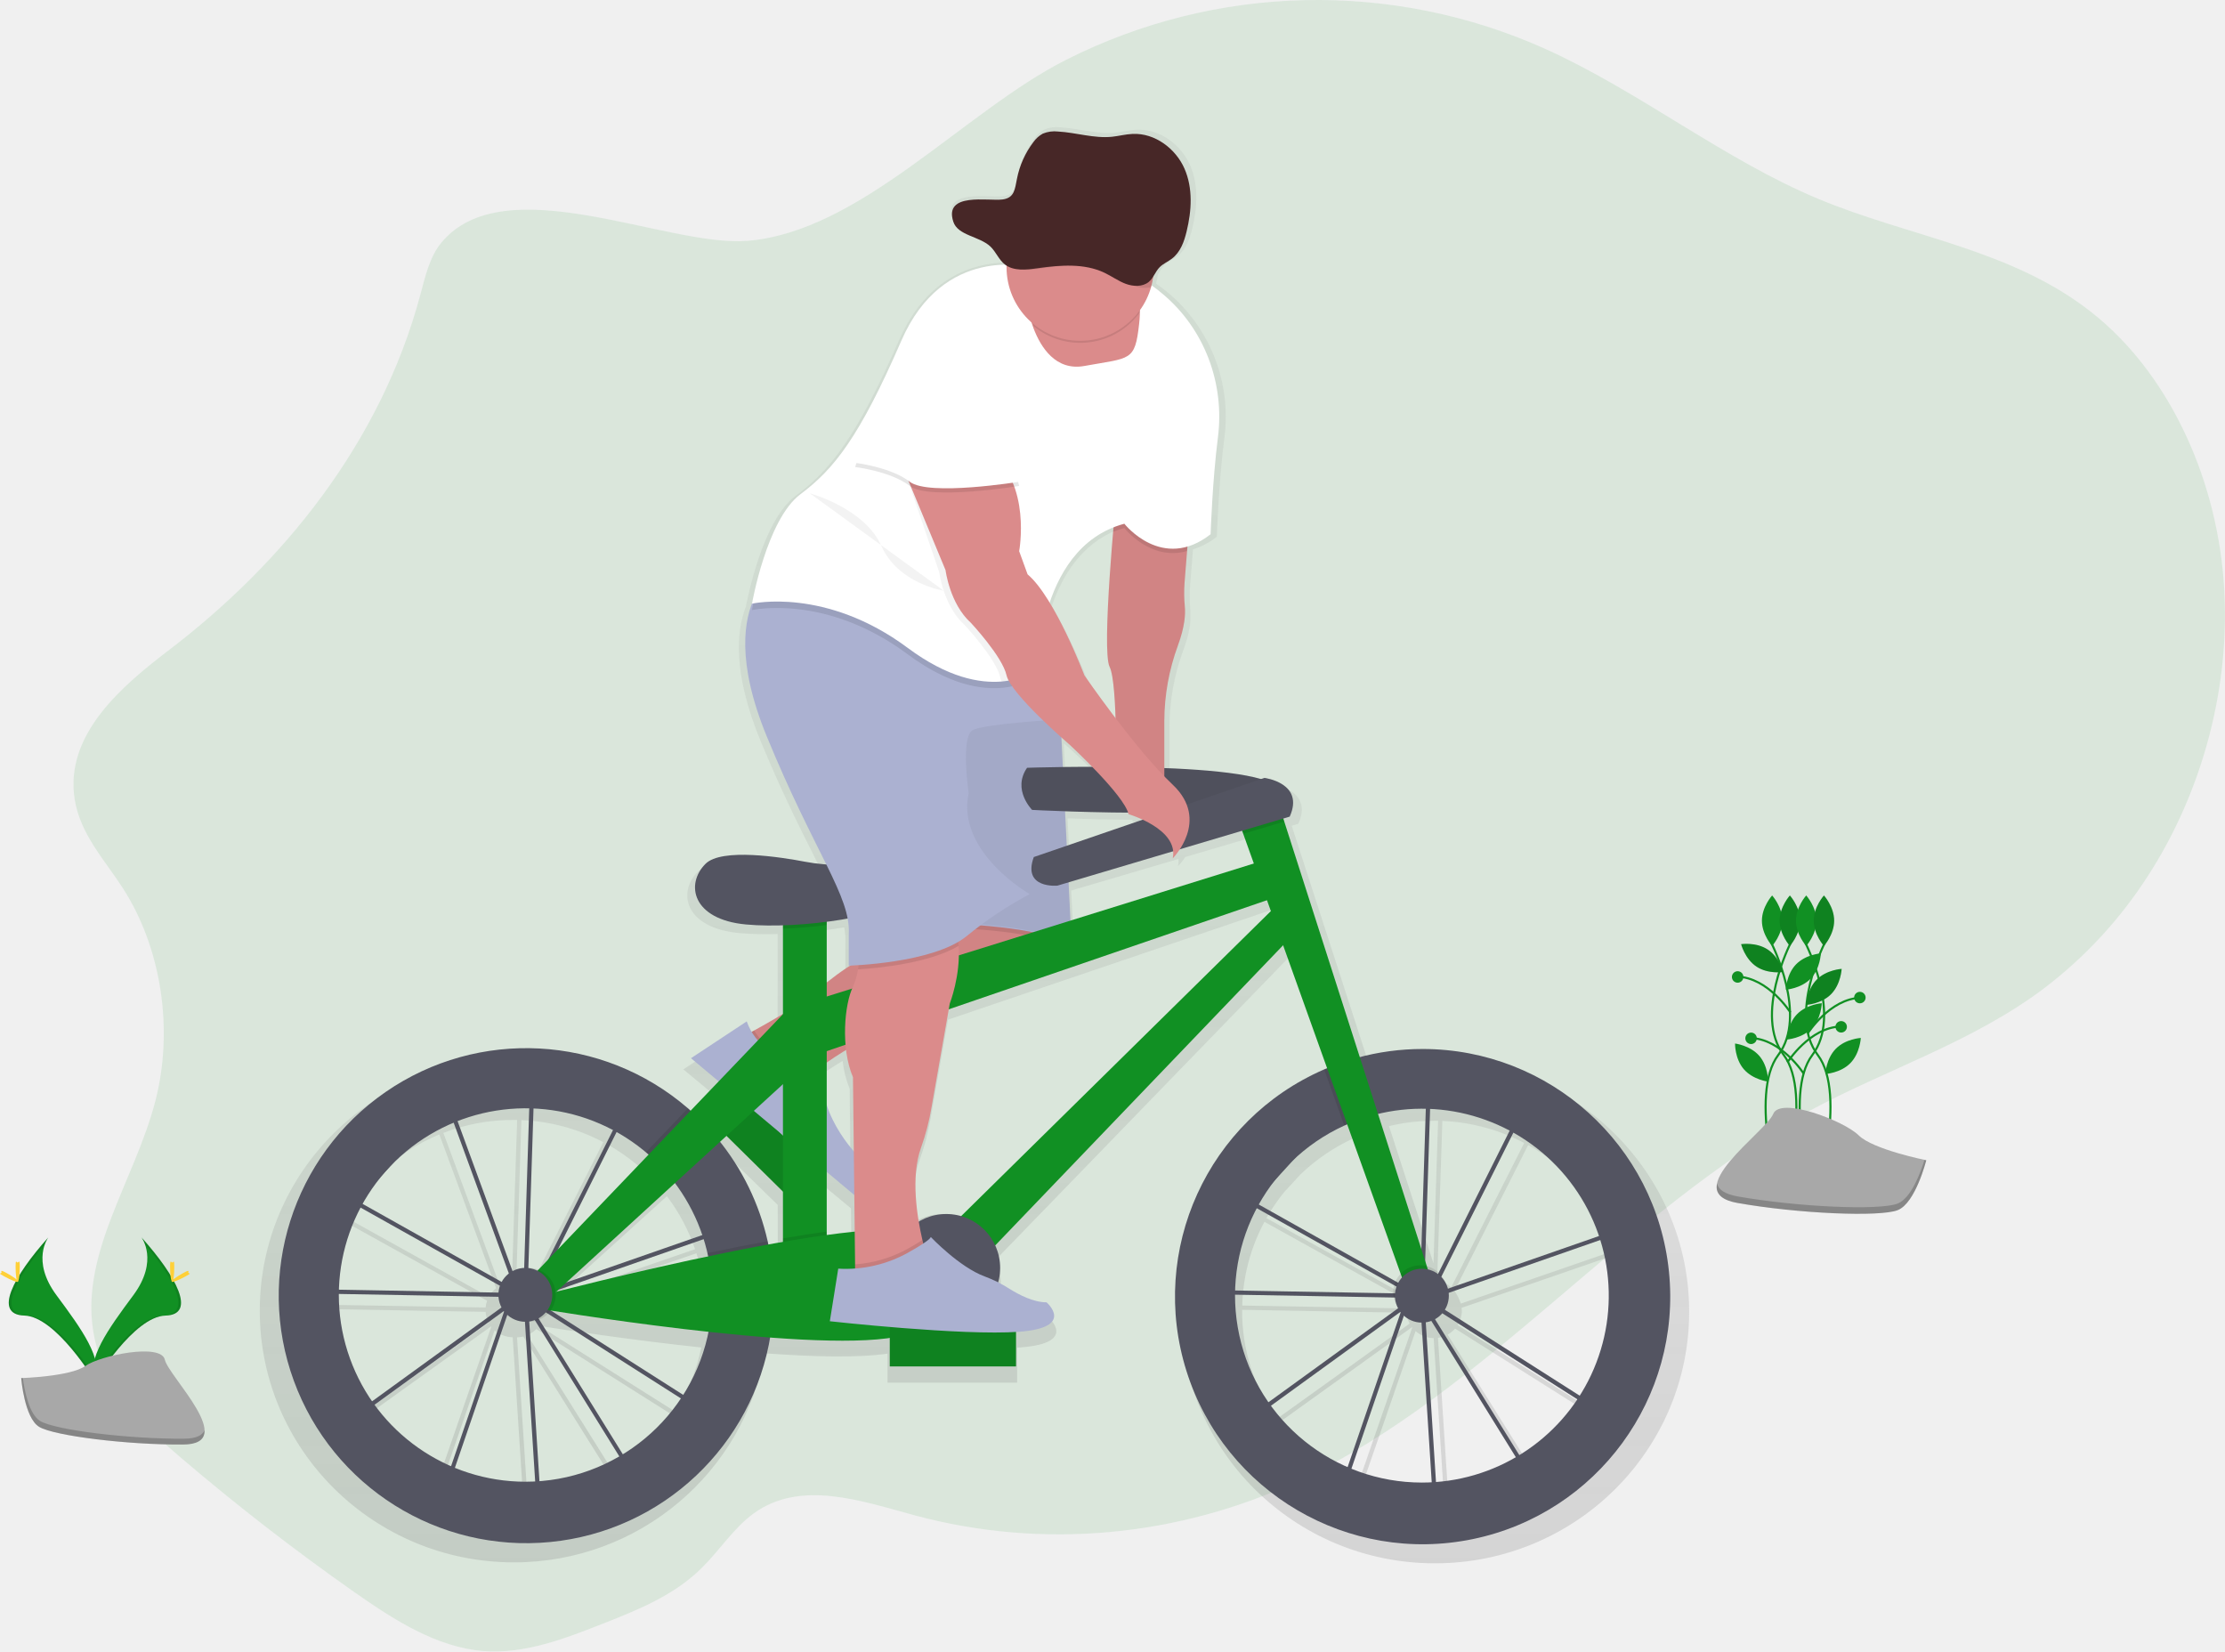
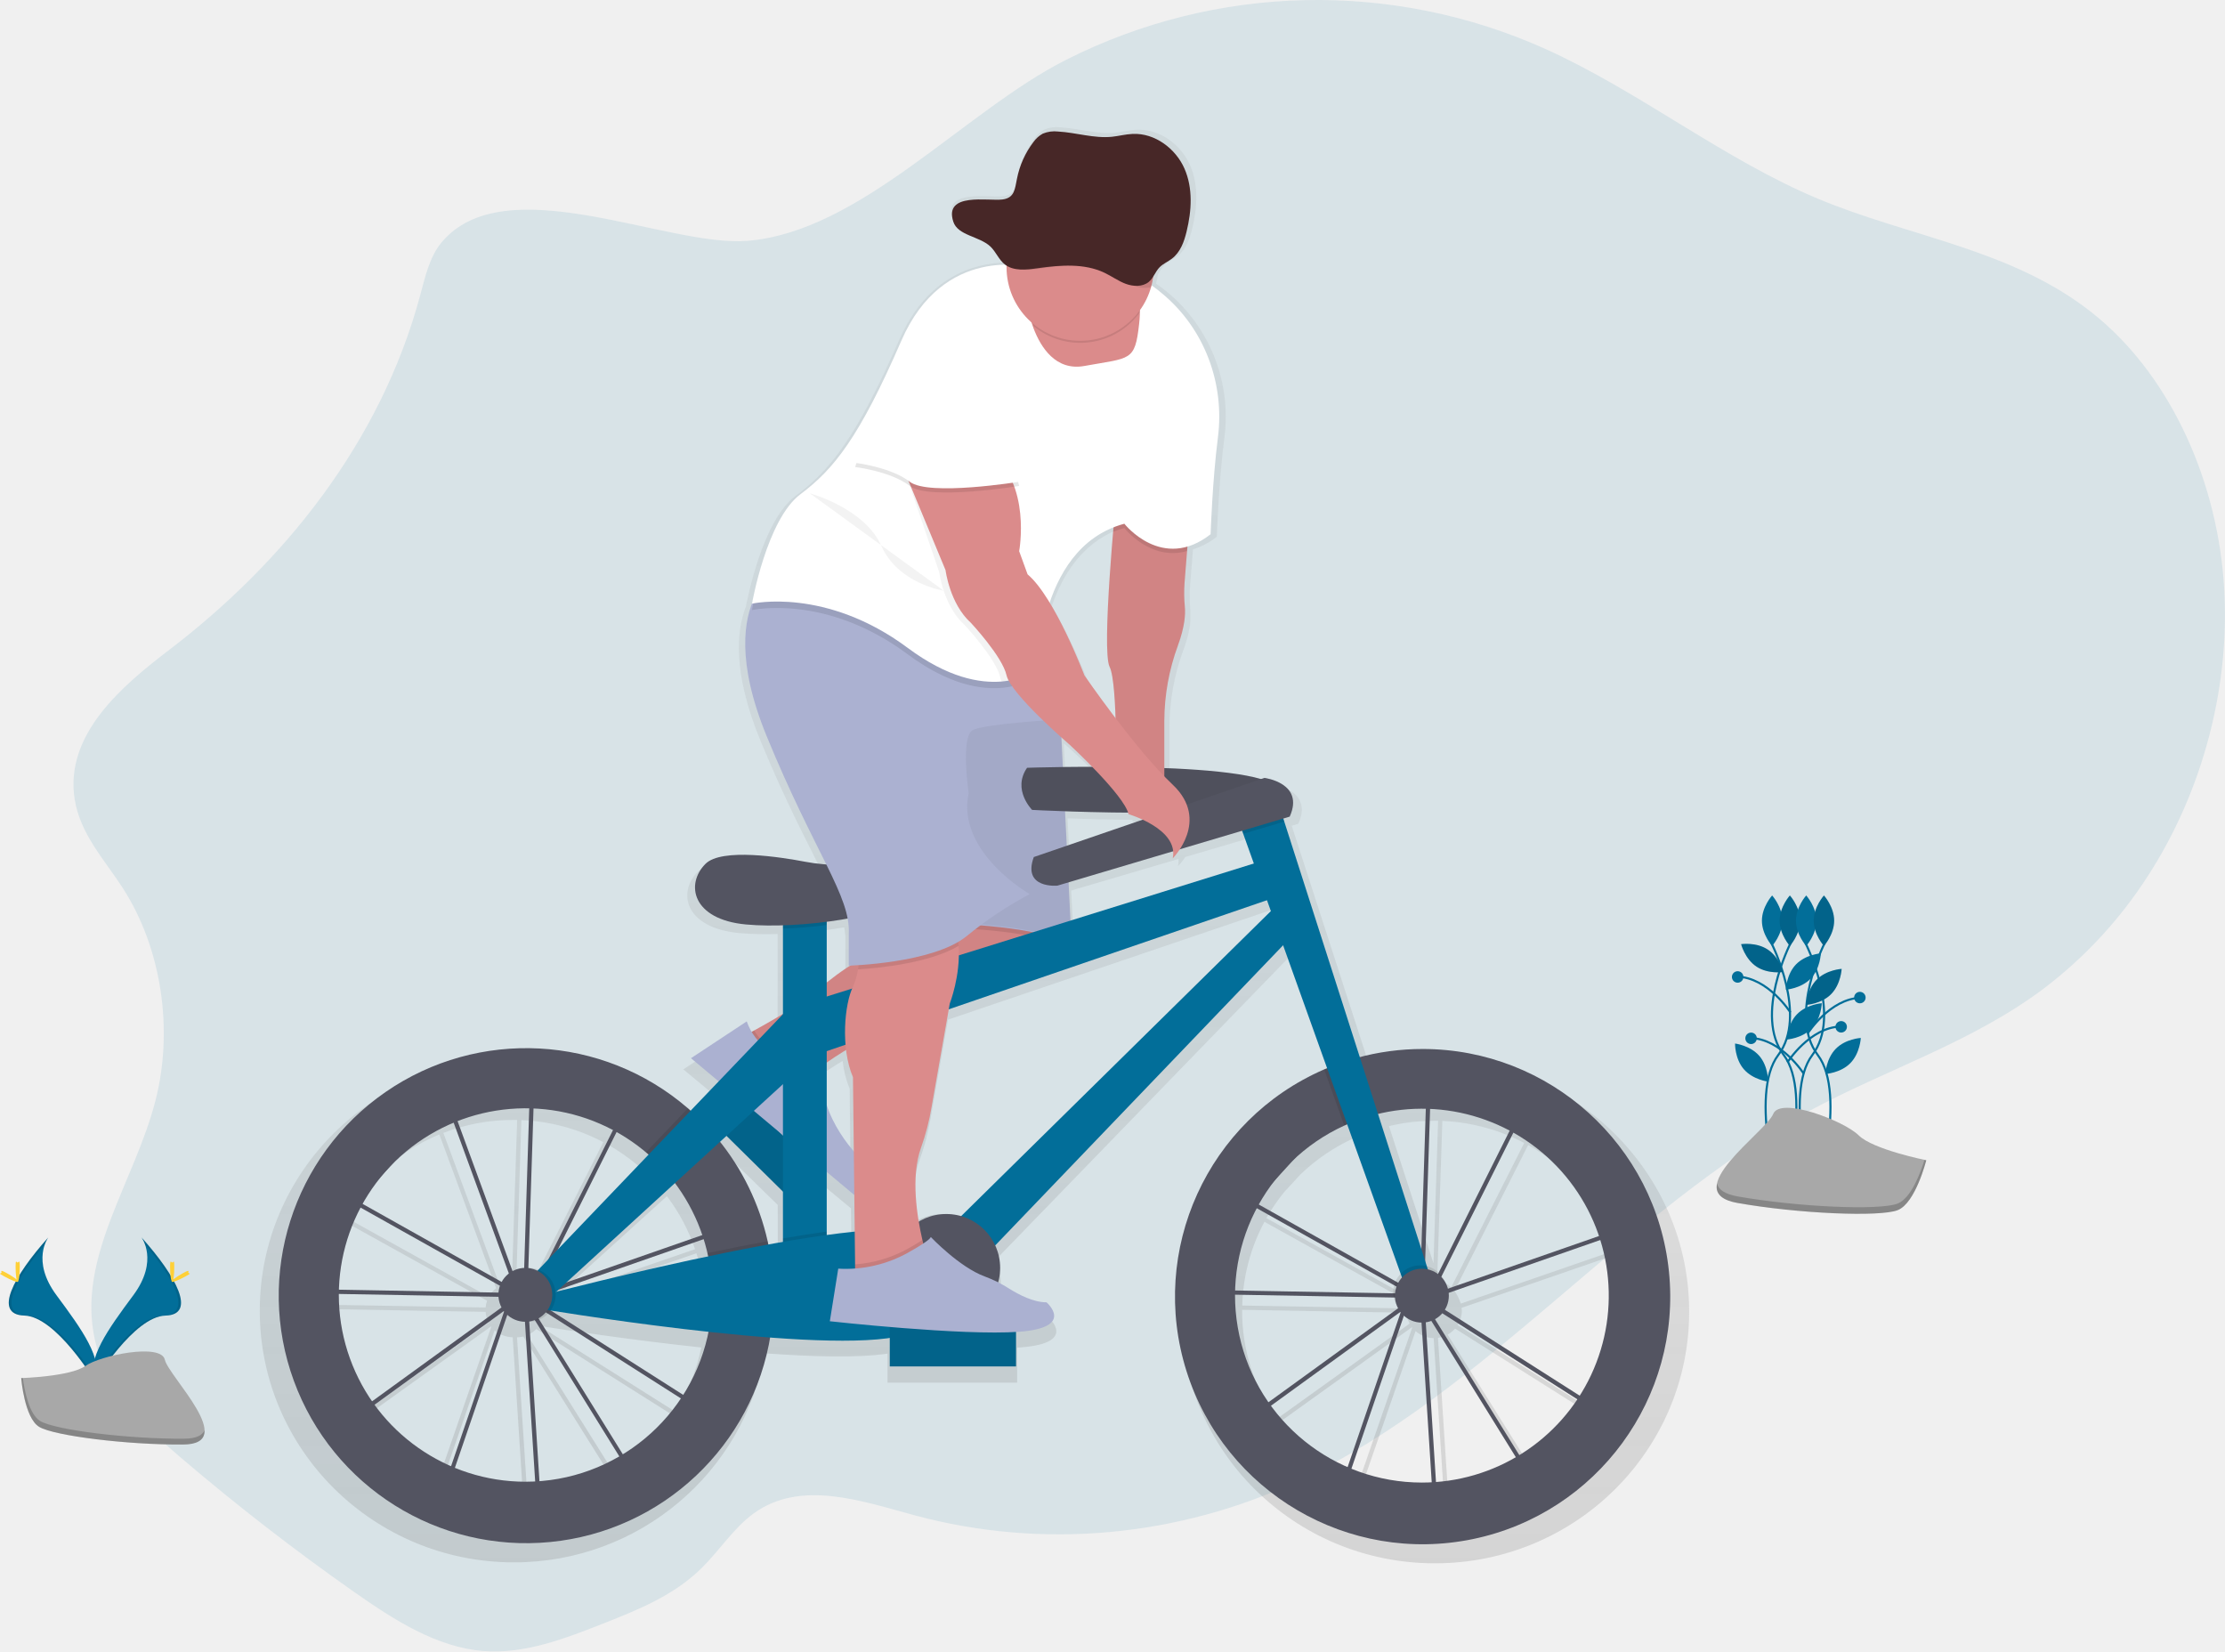
<svg xmlns="http://www.w3.org/2000/svg" id="74ad5bb7-fdcd-4b2d-be88-4cebbebfa027" data-name="Layer 1" width="1057.7" height="784.98" viewBox="0 0 1057.7 784.98">
  <defs>
    <linearGradient id="3bf67c77-6062-4f06-9d7e-238f26074c0d" x1="534.38" y1="800.56" x2="534.38" y2="118" gradientUnits="userSpaceOnUse">
      <stop offset="0" stop-color="gray" stop-opacity="0.25" />
      <stop offset="0.54" stop-color="gray" stop-opacity="0.12" />
      <stop offset="1" stop-color="gray" stop-opacity="0.1" />
    </linearGradient>
  </defs>
-   <path d="M280.88,172.94c-5.48,6.65-7.59,16-9.95,24.79-19,70.84-65.82,127.82-119.14,168.52-22.58,17.24-50.07,40.36-45.13,71.27,2.66,16.6,14.33,28.82,23,42.34,18.19,28.31,24.09,66.79,15.42,100.68-9.86,38.56-37.42,74.54-28.89,113.53,5.26,24,23.12,41.08,40.29,55.76q40.18,34.33,82.92,64.32c19.1,13.4,39.42,26.44,61.68,28.14,19.6,1.5,38.8-5.95,57.41-13.3,16.26-6.43,32.93-13.12,46.06-26,8.57-8.41,15.4-19.26,24.92-26.14,22.36-16.16,51.08-5.92,76.72,1,60.5,16.24,125.25,10.31,182.82-16.74,88.31-41.5,155.62-128.65,242-175.41,37.14-20.11,77.54-32.59,111.93-58.49a209.09,209.09,0,0,0,49.2-53.24c26-40.11,40.06-91.25,36-141.31s-26.81-98.3-62.54-126.56c-38.25-30.25-86.56-35.9-130.08-54.06-44.94-18.76-84.92-51-129.43-71.13A264.67,264.67,0,0,0,577.82,86C529.38,110.5,480.28,167.66,426.33,172,387.89,175,310.9,136.52,280.88,172.94Z" transform="translate(-71.15 -57.51)" fill="#119023" opacity="0.1" />
-   <path d="M913.25,505.83s17.5,34.35,3.24,53.14,1.3,70,1.3,70" transform="translate(-71.15 -57.51)" fill="none" stroke="#119023" stroke-miterlimit="10" />
-   <path d="M918.43,495.14c0,6.62-4.86,12-4.86,12s-4.86-5.37-4.86-12,4.86-12,4.86-12S918.43,488.52,918.43,495.14Z" transform="translate(-71.15 -57.51)" fill="#119023" />
-   <path d="M922.32,505.83s-17.5,34.35-3.24,53.14-1.3,70-1.3,70" transform="translate(-71.15 -57.51)" fill="none" stroke="#119023" stroke-miterlimit="10" />
-   <path d="M917.14,495.14c0,6.62,4.86,12,4.86,12s4.86-5.37,4.86-12-4.86-12-4.86-12S917.14,488.52,917.14,495.14Z" transform="translate(-71.15 -57.51)" fill="#119023" />
+   <path d="M280.88,172.94c-5.48,6.65-7.59,16-9.95,24.79-19,70.84-65.82,127.82-119.14,168.52-22.58,17.24-50.07,40.36-45.13,71.27,2.66,16.6,14.33,28.82,23,42.34,18.19,28.31,24.09,66.79,15.42,100.68-9.86,38.56-37.42,74.54-28.89,113.53,5.26,24,23.12,41.08,40.29,55.76q40.18,34.33,82.92,64.32c19.1,13.4,39.42,26.44,61.68,28.14,19.6,1.5,38.8-5.95,57.41-13.3,16.26-6.43,32.93-13.12,46.06-26,8.57-8.41,15.4-19.26,24.92-26.14,22.36-16.16,51.08-5.92,76.72,1,60.5,16.24,125.25,10.31,182.82-16.74,88.31-41.5,155.62-128.65,242-175.41,37.14-20.11,77.54-32.59,111.93-58.49a209.09,209.09,0,0,0,49.2-53.24c26-40.11,40.06-91.25,36-141.31s-26.81-98.3-62.54-126.56c-38.25-30.25-86.56-35.9-130.08-54.06-44.94-18.76-84.92-51-129.43-71.13A264.67,264.67,0,0,0,577.82,86C529.38,110.5,480.28,167.66,426.33,172,387.89,175,310.9,136.52,280.88,172.94Z" transform="translate(-71.15 -57.51)" fill="#026e99" opacity="0.1" />
+   <path d="M913.25,505.83s17.5,34.35,3.24,53.14,1.3,70,1.3,70" transform="translate(-71.15 -57.51)" fill="none" stroke="#026e99" stroke-miterlimit="10" />
+   <path d="M918.43,495.14c0,6.62-4.86,12-4.86,12s-4.86-5.37-4.86-12,4.86-12,4.86-12S918.43,488.52,918.43,495.14Z" transform="translate(-71.15 -57.51)" fill="#026e99" />
+   <path d="M922.32,505.83s-17.5,34.35-3.24,53.14-1.3,70-1.3,70" transform="translate(-71.15 -57.51)" fill="none" stroke="#026e99" stroke-miterlimit="10" />
+   <path d="M917.14,495.14c0,6.62,4.86,12,4.86,12s4.86-5.37,4.86-12-4.86-12-4.86-12S917.14,488.52,917.14,495.14Z" transform="translate(-71.15 -57.51)" fill="#026e99" />
  <path d="M917.14,495.14c0,6.62,4.86,12,4.86,12s4.86-5.37,4.86-12-4.86-12-4.86-12S917.14,488.52,917.14,495.14Z" transform="translate(-71.15 -57.51)" opacity="0.1" />
-   <path d="M929.45,505.83s17.5,34.35,3.24,53.14,1.3,70,1.3,70" transform="translate(-71.15 -57.51)" fill="none" stroke="#119023" stroke-miterlimit="10" />
-   <path d="M934.63,495.14c0,6.62-4.86,12-4.86,12s-4.86-5.37-4.86-12,4.86-12,4.86-12S934.63,488.52,934.63,495.14Z" transform="translate(-71.15 -57.51)" fill="#119023" />
-   <path d="M931.91,522.66c-4.59,4.77-11.82,5.27-11.82,5.27s.22-7.24,4.81-12,11.82-5.27,11.82-5.27S936.5,517.89,931.91,522.66Z" transform="translate(-71.15 -57.51)" fill="#119023" />
-   <path d="M932.37,546.36c-4.59,4.77-11.82,5.27-11.82,5.27s.22-7.24,4.81-12,11.82-5.27,11.82-5.27S937,541.58,932.37,546.36Z" transform="translate(-71.15 -57.51)" fill="#119023" />
-   <path d="M907.47,559.39c4.34,5,4.19,12.24,4.19,12.24s-7.19-.87-11.53-5.87-4.19-12.24-4.19-12.24S903.13,554.39,907.47,559.39Z" transform="translate(-71.15 -57.51)" fill="#119023" />
-   <path d="M911.5,508.86c5.52,3.66,7.31,10.68,7.31,10.68s-7.16,1.09-12.68-2.57-7.31-10.68-7.31-10.68S906,505.2,911.5,508.86Z" transform="translate(-71.15 -57.51)" fill="#119023" />
+   <path d="M929.45,505.83s17.5,34.35,3.24,53.14,1.3,70,1.3,70" transform="translate(-71.15 -57.51)" fill="none" stroke="#026e99" stroke-miterlimit="10" />
+   <path d="M934.63,495.14c0,6.62-4.86,12-4.86,12s-4.86-5.37-4.86-12,4.86-12,4.86-12S934.63,488.52,934.63,495.14Z" transform="translate(-71.15 -57.51)" fill="#026e99" />
+   <path d="M931.91,522.66c-4.59,4.77-11.82,5.27-11.82,5.27s.22-7.24,4.81-12,11.82-5.27,11.82-5.27S936.5,517.89,931.91,522.66Z" transform="translate(-71.15 -57.51)" fill="#026e99" />
+   <path d="M932.37,546.36c-4.59,4.77-11.82,5.27-11.82,5.27s.22-7.24,4.81-12,11.82-5.27,11.82-5.27S937,541.58,932.37,546.36Z" transform="translate(-71.15 -57.51)" fill="#026e99" />
+   <path d="M907.47,559.39c4.34,5,4.19,12.24,4.19,12.24s-7.19-.87-11.53-5.87-4.19-12.24-4.19-12.24S903.13,554.39,907.47,559.39Z" transform="translate(-71.15 -57.51)" fill="#026e99" />
+   <path d="M911.5,508.86c5.52,3.66,7.31,10.68,7.31,10.68s-7.16,1.09-12.68-2.57-7.31-10.68-7.31-10.68S906,505.2,911.5,508.86Z" transform="translate(-71.15 -57.51)" fill="#026e99" />
  <path d="M911.5,508.86c5.52,3.66,7.31,10.68,7.31,10.68s-7.16,1.09-12.68-2.57-7.31-10.68-7.31-10.68S906,505.2,911.5,508.86Z" transform="translate(-71.15 -57.51)" opacity="0.1" />
-   <path d="M938.52,505.83S921,540.18,935.28,559s-1.3,70-1.3,70" transform="translate(-71.15 -57.51)" fill="none" stroke="#119023" stroke-miterlimit="10" />
-   <path d="M933.34,495.14c0,6.62,4.86,12,4.86,12s4.86-5.37,4.86-12-4.86-12-4.86-12S933.34,488.52,933.34,495.14Z" transform="translate(-71.15 -57.51)" fill="#119023" />
+   <path d="M938.52,505.83S921,540.18,935.28,559s-1.3,70-1.3,70" transform="translate(-71.15 -57.51)" fill="none" stroke="#026e99" stroke-miterlimit="10" />
+   <path d="M933.34,495.14c0,6.62,4.86,12,4.86,12s4.86-5.37,4.86-12-4.86-12-4.86-12S933.34,488.52,933.34,495.14Z" transform="translate(-71.15 -57.51)" fill="#026e99" />
  <path d="M933.34,495.14c0,6.62,4.86,12,4.86,12s4.86-5.37,4.86-12-4.86-12-4.86-12S933.34,488.52,933.34,495.14Z" transform="translate(-71.15 -57.51)" opacity="0.1" />
-   <path d="M934.74,523.17c-4.65,4.72-5,12-5,12s7.23-.41,11.88-5.13,5-12,5-12S939.38,518.45,934.74,523.17Z" transform="translate(-71.15 -57.51)" fill="#119023" />
+   <path d="M934.74,523.17c-4.65,4.72-5,12-5,12s7.23-.41,11.88-5.13,5-12,5-12S939.38,518.45,934.74,523.17Z" transform="translate(-71.15 -57.51)" fill="#026e99" />
  <path d="M934.74,523.17c-4.65,4.72-5,12-5,12s7.23-.41,11.88-5.13,5-12,5-12S939.38,518.45,934.74,523.17Z" transform="translate(-71.15 -57.51)" opacity="0.1" />
-   <path d="M943.85,556c-4.65,4.72-5,12-5,12s7.23-.41,11.88-5.13,5-12,5-12S948.5,551.26,943.85,556Z" transform="translate(-71.15 -57.51)" fill="#119023" />
-   <path d="M930.44,548.77s10.53-16.6,25.32-17" transform="translate(-71.15 -57.51)" fill="none" stroke="#119023" stroke-miterlimit="10" />
-   <path d="M922.24,538.74s-10.53-16.6-25.32-17" transform="translate(-71.15 -57.51)" fill="none" stroke="#119023" stroke-miterlimit="10" />
-   <path d="M920.87,562.44s10.53-16.6,25.32-17" transform="translate(-71.15 -57.51)" fill="none" stroke="#119023" stroke-miterlimit="10" />
-   <circle cx="884.13" cy="474.17" r="2.73" fill="#119023" />
-   <circle cx="826.03" cy="464.37" r="2.73" fill="#119023" />
-   <path d="M928.62,567.91s-10.53-16.6-25.32-17" transform="translate(-71.15 -57.51)" fill="none" stroke="#119023" stroke-miterlimit="10" />
-   <circle cx="832.41" cy="493.54" r="2.73" fill="#119023" />
-   <circle cx="875.24" cy="488.07" r="2.73" fill="#119023" />
+   <path d="M943.85,556c-4.65,4.72-5,12-5,12s7.23-.41,11.88-5.13,5-12,5-12S948.5,551.26,943.85,556Z" transform="translate(-71.15 -57.51)" fill="#026e99" />
+   <path d="M930.44,548.77s10.53-16.6,25.32-17" transform="translate(-71.15 -57.51)" fill="none" stroke="#026e99" stroke-miterlimit="10" />
+   <path d="M922.24,538.74s-10.53-16.6-25.32-17" transform="translate(-71.15 -57.51)" fill="none" stroke="#026e99" stroke-miterlimit="10" />
+   <path d="M920.87,562.44s10.53-16.6,25.32-17" transform="translate(-71.15 -57.51)" fill="none" stroke="#026e99" stroke-miterlimit="10" />
+   <circle cx="884.13" cy="474.17" r="2.73" fill="#026e99" />
+   <circle cx="826.03" cy="464.37" r="2.73" fill="#026e99" />
+   <path d="M928.62,567.91s-10.53-16.6-25.32-17" transform="translate(-71.15 -57.51)" fill="none" stroke="#026e99" stroke-miterlimit="10" />
+   <circle cx="832.41" cy="493.54" r="2.73" fill="#026e99" />
+   <circle cx="875.24" cy="488.07" r="2.73" fill="#026e99" />
  <path d="M986.84,609s-25.38-5.08-32.15-11.85S917.46,578.57,914.08,587s-45.69,37.23-16.92,42.31,67.69,6.77,76.15,3.38S986.84,609,986.84,609Z" transform="translate(-71.15 -57.51)" fill="#a8a8a8" />
  <path d="M897.15,626.19c28.77,5.08,67.69,6.77,76.15,3.38,6.44-2.58,10.92-15,12.69-20.72l.85.18s-5.08,20.31-13.54,23.69-47.38,1.69-76.15-3.38c-8.3-1.47-10.68-4.91-9.78-9.26C888.08,622.91,891,625.1,897.15,626.19Z" transform="translate(-71.15 -57.51)" opacity="0.2" />
-   <path d="M138.4,645.66s8.38,11-3.87,27.5S112.18,703.67,116.27,714c0,0,18.48-30.73,33.52-31.16S154.94,664.14,138.4,645.66Z" transform="translate(-71.15 -57.51)" fill="#119023" />
+   <path d="M138.4,645.66s8.38,11-3.87,27.5S112.18,703.67,116.27,714c0,0,18.48-30.73,33.52-31.16S154.94,664.14,138.4,645.66Z" transform="translate(-71.15 -57.51)" fill="#026e99" />
  <path d="M138.4,645.66a13.57,13.57,0,0,1,1.71,3.44c14.68,17.24,22.49,33.33,8.39,33.74-13.14.38-28.9,23.87-32.68,29.81a12.74,12.74,0,0,0,.45,1.35s18.48-30.73,33.52-31.16S154.94,664.14,138.4,645.66Z" transform="translate(-71.15 -57.51)" opacity="0.1" />
  <path d="M154,659.62c0,3.86-.43,7-1,7s-1-3.13-1-7,.54-2,1.07-2S154,655.77,154,659.62Z" transform="translate(-71.15 -57.51)" fill="#ffd037" />
  <path d="M159.32,664.23c-3.39,1.85-6.34,3-6.59,2.49s2.28-2.35,5.67-4.19,2.05-.5,2.31,0S162.71,662.38,159.32,664.23Z" transform="translate(-71.15 -57.51)" fill="#ffd037" />
-   <path d="M94.13,645.66s-8.38,11,3.87,27.5,22.35,30.51,18.26,40.83c0,0-18.48-30.73-33.52-31.16S77.59,664.14,94.13,645.66Z" transform="translate(-71.15 -57.51)" fill="#119023" />
+   <path d="M94.13,645.66s-8.38,11,3.87,27.5,22.35,30.51,18.26,40.83c0,0-18.48-30.73-33.52-31.16S77.59,664.14,94.13,645.66Z" transform="translate(-71.15 -57.51)" fill="#026e99" />
  <path d="M94.13,645.66a13.57,13.57,0,0,0-1.71,3.44C77.75,666.34,69.93,682.43,84,682.83c13.14.38,28.9,23.87,32.68,29.81a12.74,12.74,0,0,1-.45,1.35s-18.48-30.73-33.52-31.16S77.59,664.14,94.13,645.66Z" transform="translate(-71.15 -57.51)" opacity="0.1" />
  <path d="M78.56,659.62c0,3.86.43,7,1,7s1-3.13,1-7-.54-2-1.07-2S78.56,655.77,78.56,659.62Z" transform="translate(-71.15 -57.51)" fill="#ffd037" />
  <path d="M73.21,664.23c3.39,1.85,6.34,3,6.59,2.49s-2.28-2.35-5.67-4.19-2.05-.5-2.31,0S69.82,662.38,73.21,664.23Z" transform="translate(-71.15 -57.51)" fill="#ffd037" />
  <path d="M81.22,712.55s23.43-.72,30.49-5.75,36-11,37.79-3,35.21,40.11,8.76,40.32S96.8,740,89.76,735.74,81.22,712.55,81.22,712.55Z" transform="translate(-71.15 -57.51)" fill="#a8a8a8" />
  <path d="M158.74,741.35c-26.45.21-61.46-4.12-68.51-8.41-5.37-3.27-7.51-15-8.22-20.41l-.78,0s1.48,18.9,8.53,23.19,42.06,8.63,68.51,8.41c7.64-.06,10.27-2.78,10.13-6.8C167.34,739.79,164.42,741.3,158.74,741.35Z" transform="translate(-71.15 -57.51)" opacity="0.2" />
  <path d="M753.28,561.35a121.93,121.93,0,0,0-30.74,3.92l-36.87-113.8-.48-1.48,3.14-.92c7.4-16.27-12.33-18.71-12.33-18.71l-1.66.56c-10.43-3-28.5-4.59-47.25-5.33V402.87a105.64,105.64,0,0,1,6.65-36.49c.53-1.43,1-2.77,1.36-4.05.08-.26.16-.52.23-.77l.13-.47c.09-.33.19-.67.27-1s.12-.46.17-.7.12-.47.17-.7l.07-.33c.08-.34.15-.67.22-1,0-.14.05-.28.08-.42s.11-.56.16-.84.06-.38.09-.57.07-.42.1-.62,0-.26.05-.39.07-.49.1-.73l0-.19c0-.29.07-.58.09-.86s0-.25,0-.38,0-.41,0-.61,0-.2,0-.3,0-.42,0-.63,0-.42,0-.62,0-.16,0-.24,0-.33,0-.49,0-.21,0-.3,0-.24,0-.36,0-.25,0-.37,0-.24,0-.36,0-.21,0-.31a68,68,0,0,1-.16-11.64l1.4-17.52a33.85,33.85,0,0,0,11.32-6s.89-26.13,3.57-46.81a77,77,0,0,0-26.83-69.22c-1.8-1.49-3.67-2.92-5.62-4.25a34.88,34.88,0,0,0,.84-4.3,25.69,25.69,0,0,1,3.18-4.57c1.68-1.66,4-2.61,5.92-4,4.19-3.13,6-8.23,7.2-13.11,2.46-10,3.17-20.87-1-30.39s-14.31-17.29-25.34-16.79c-3.38.15-6.68,1-10,1.39-8.78.89-17.47-2-26.28-2.53a15.11,15.11,0,0,0-7.53,1,13.7,13.7,0,0,0-4.53,4,42.61,42.61,0,0,0-8.08,17.77c-1.08,4.87-1.08,9.28-7.11,10-6.79.85-28.58-3.71-24,10.65,2.19,6.79,12.7,7,18.09,12,2.8,2.6,4.09,6.44,7.17,8.76l.12.08c-14,.21-37.11,5.75-50.73,36.74-20.54,46.76-32.87,62-49.31,74.21-15.64,11.61-22.91,49-23.58,52.58-4.33,10.93-6.69,31,7.14,64.32,11.72,28.25,21.92,47.48,29.11,61.93l-1.41-.13a80.64,80.64,0,0,1-8.94-1.19c-11.59-2.2-40.8-6.8-48.66,1-9.87,9.76-6.58,26.85,19.73,29.29a149.68,149.68,0,0,0,18.09.42v42.85l-.57.35,0,0c-5.15,3.07-10.11,5.82-13.45,7.63l-1.22.66a28,28,0,0,1-2.4-5L396,565.81,409.48,577l-13.71,14.17c-.43-.38-.85-.77-1.28-1.15a121.14,121.14,0,0,0-79-29.08c-66.75,0-120.85,53.55-120.85,119.6s54.11,119.6,120.85,119.6c59.78,0,109.42-43,119.13-99.38,23,1.71,44.38,2.23,58.42.18v13.78h61.63V698.06l1.54-.1c27.73-2,13.35-14.23,13.35-14.23-6.36,0-13.36-3.54-18.28-6.63-1.73-1.09-3.51-2.08-5.33-3a25.77,25.77,0,0,0-1.43-17.84l140.57-145,21.48,59.4-1.43.59c-42.79,18.4-72.72,60.61-72.72,109.74,0,66.06,54.11,119.6,120.85,119.6S874.13,747,874.13,681,820,561.35,753.28,561.35Zm6.44,209.26-5-77.19a13.16,13.16,0,0,0,2.71-.68l41.3,65.89A91.37,91.37,0,0,1,759.72,770.61Zm-80.61-36.88,63.25-45.37.12.16-25.94,74.89A91.42,91.42,0,0,1,679.11,733.73Zm116.6-132.93L761,669.43a13.15,13.15,0,0,0-5.75-3.12l-.84-2.59,2.39-73.4A91.47,91.47,0,0,1,795.71,600.79ZM752.58,658l-21.14-65.23a92.43,92.43,0,0,1,21.42-2.51l1.92,0ZM715,598.37c.47-.21,1-.4,1.42-.61L742.5,670A13,13,0,0,0,740,673.6l-66.86-37.1A90.43,90.43,0,0,1,681.75,624l7.46-8.11A91.47,91.47,0,0,1,715,598.37Zm-42.75,39.91,67.14,37.26a12.87,12.87,0,0,0-.46,3.38c0,.17,0,.34,0,.51l-77.26-1.36A89.11,89.11,0,0,1,672.21,638.29Zm93.73,40.87L840,653.62a89.69,89.69,0,0,1-10.05,75.29l-65.88-41.55a12.84,12.84,0,0,0,2-6.81A13,13,0,0,0,765.94,679.16Zm73.42-27.47-73.81,25.46a27,27,0,0,0-3-6.09l35-69.29A90.82,90.82,0,0,1,839.36,651.69ZM665.61,457.38l5.19,14.34L581.28,499.3l-.93-18.49,51-15a11.2,11.2,0,0,1-.21,3.42,30.46,30.46,0,0,0,3.47-4.38l30.42-8.94ZM321.93,770.18l-5-77a13.27,13.27,0,0,0,3-.39l41,65.47A91.38,91.38,0,0,1,321.93,770.18Zm-80.61-36.86L304.57,688l.12.16L278.75,763A91.42,91.42,0,0,1,241.32,733.32Zm-17.47-55.66a89.11,89.11,0,0,1,10.56-39.78l68.28,37.89A12.81,12.81,0,0,0,302,679Zm134.07-77.27L326.29,663l-4.84,5a13.22,13.22,0,0,0-4.73-.88h-.19L319,589.92A91.43,91.43,0,0,1,357.92,600.39Zm30.26,25.7a89.58,89.58,0,0,1,13.38,25.19l-66.49,22.93Zm-56.95,51.6,71-24.47q1,3.31,1.84,6.73c.12.52.23,1,.34,1.55-31.91,6.63-61.67,13.95-74.12,17.08Zm-16.76-10.54a13.19,13.19,0,0,0-5.67,1.54L281.91,596a91.85,91.85,0,0,1,33.16-6.15c.64,0,1.28,0,1.92,0ZM307,669.85a13.1,13.1,0,0,0-3.52,4.05L235.4,636.09A90.44,90.44,0,0,1,244,623.56l7.48-8.14A91.45,91.45,0,0,1,280,596.74ZM404.52,698a89.23,89.23,0,0,1-12.38,30.49l-64.66-40.78C340.67,689.81,371.71,694.51,404.52,698Zm28.87-43.8a118.59,118.59,0,0,0-23.26-48l3.17-2.87,27.56,26.91v24.28q-3.54.61-7.13,1.26C433.62,655.25,433.52,654.73,433.4,654.21Zm7.47-51.11-.6-.58.6.49Zm21.38-35.23.07-.05,1.51-1,.67-.45.74-.49.84-.55.78-.5.95-.61.79-.5,1.16-.72.71-.44,1.24-.75A48.3,48.3,0,0,0,475.06,575l.39,35.83a67.76,67.76,0,0,1-13.21-22.31Zm114.61-157c2.43,2.16,4,3.5,4,3.5S586,419,591.86,425c-5.21,0-10.05,0-14.3.11Zm1.79,35.65c8.35.29,19.21.58,30.77.66.08.25.16.5.21.73a54.61,54.61,0,0,1,6.91,2.66l-37.06,12.58Zm9.42-65.7s-7.63-20-16.94-35.12c4.91-14.38,14.06-29.59,31.15-36.33l-.12,1.37-.06.74c-.54,6.31-1.16,14-1.69,21.9l0,.46q-.09,1.41-.19,2.83l0,.49-.07,1.16-.07,1.14-.06,1q-.06,1-.12,2l0,.57q0,.86-.09,1.72l0,.67q-.05,1-.1,2.06v.12q-.06,1.15-.1,2.28v.34q0,1-.08,2.08v.16q-.09,2.29-.14,4.47v.16c0,1.45-.06,2.85-.08,4.2v.12c0,1.36,0,2.66,0,3.89v0q0,.89,0,1.74v.11c0,1.12.07,2.17.13,3.14v.18c.06.94.14,1.81.23,2.58l0,.18q.06.49.13.93l0,.16c.06.32.11.63.18.9l0,.11c.05.23.11.44.17.63l.05.17a4.68,4.68,0,0,0,.23.57c1.71,3.38,2.53,13.78,2.9,24.79C594.51,390.1,588.05,380.79,588.05,380.79ZM462.24,649.56V620.73l13.44,11.14h0l.19,17.71c-4.3.42-8.87,1-13.64,1.62Zm0-149.72c3.48-.44,6.9-1,10.21-1.54a30.87,30.87,0,0,1,.56,7.52v15.25l.69,0a134.67,134.67,0,0,0-11.46,8.13V499.85ZM375.3,612.33,331.09,658l28.62-56.65A91.41,91.41,0,0,1,374,611.19C374.45,611.56,374.87,612,375.3,612.33ZM223.82,680.14c0-.15,0-.3,0-.45L302,681.07a12.83,12.83,0,0,0,1.49,5.17l-63.33,45.43A89.25,89.25,0,0,1,223.82,680.14Zm91.26,90.31a91.8,91.8,0,0,1-34.43-6.66l25.63-74a13.16,13.16,0,0,0,8.6,3.35l5,77.17C318.29,770.4,316.69,770.45,315.08,770.45Zm47.62-13.28L321.91,692.1a13.18,13.18,0,0,0,4.19-2.84L391,730.2A91.3,91.3,0,0,1,362.7,757.17ZM527.88,642.1a26.56,26.56,0,0,0-7.27-1l-.82,0-.82,0A26.41,26.41,0,0,0,507,643.93c-1.74-10.74-2.62-24.42,1.27-34.95a113.13,113.13,0,0,0,5.2-19.59l8.35-47.22,155.37-52.72,1.9,5.26Zm133.73,38.45c0-.15,0-.3,0-.45l77.53,1.37a38.09,38.09,0,0,0,2.1,5.18l-63.33,45.43A89.25,89.25,0,0,1,661.61,680.55Zm91.26,90.31a91.8,91.8,0,0,1-34.43-6.66l25.63-74a13.16,13.16,0,0,0,8.6,3.35l5,77.18Q755.28,770.86,752.87,770.86Zm47.63-13.27-41.19-65.7a13.18,13.18,0,0,0,3.54-2.88l66,41.61A91.33,91.33,0,0,1,800.5,757.59Z" transform="translate(-71.15 -57.51)" fill="url(#3bf67c77-6062-4f06-9d7e-238f26074c0d)" />
  <path d="M752.57,774.9,746.31,677l-.13-.21-6.32,2.2L710.77,763.8,664.52,731l73.69-53.41.07-.21.42-.15,4.75-3.45-77.24-43.31-18.93,20.8,3,19.5,88.8,1.58,0,2-90.48-1.62-3.4-22.11,25.89-28.45L709.81,577l.69,1.87,8.2-9,30.54,5.47,0-1.21,2,.06,0,1.51,45.36,8.12-42.33,84.65-6.17,4.47,0,.5,0,.56,97.81-34.08-11.61,91.21-83-52.87-2.92-1.64,48.94,78.89Zm-4-94.34,5.85,91.38,40.05-17.38ZM668,731l41.79,29.63,27.34-79.74Zm82.32-55.66,2.09,1.17,80.35,51.2,10.8-84.87Zm-7.1-7.2,2.51,4.05.44-.32,3-94.53L719.43,572l-8.16,9Zm-75.39-39.05,74.84,42-1.3-2.13-31.58-86.27-37.2,40.88Zm83.37-51.39-3,92.69,4.52-3.28,40.91-81.82Z" transform="translate(-71.15 -57.51)" fill="#535461" />
  <path d="M326.38,774.5l-6.27-97.94-.13-.21-6.32,2.2L284.58,763.4l-46.25-32.79L312,677.2l.07-.21.42-.15,4.75-3.45L240,630.08l-18.92,20.8,3,19.5L312.9,672l0,2-90.48-1.62L219,650.24l25.9-28.46,38.75-45.2.69,1.87,8.2-9L323,574.91l0-1.21,2,.06,0,1.51,45.36,8.12L328.07,668l-6.17,4.47,0,.5,0,.56,97.8-34.08-11.61,91.21-83-52.87-2.92-1.64,48.94,78.88Zm-4-94.34,5.85,91.38,40.05-17.38Zm-80.58,50.43,41.79,29.63,27.34-79.74Zm82.32-55.66,2.09,1.17,80.35,51.2,10.8-84.87Zm-7.1-7.2,2.51,4.05.44-.32,3-94.53-29.74-5.32-8.16,9ZM241.6,628.67l74.84,42-1.3-2.13-31.58-86.27-37.19,40.87ZM325,577.28,322,670l4.52-3.28,40.91-81.82Z" transform="translate(-71.15 -57.51)" fill="#535461" />
-   <rect x="400.13" y="588" width="60" height="19" transform="translate(472.5 -187.42) rotate(44.62)" fill="#119023" />
+   <rect x="400.13" y="588" width="60" height="19" transform="translate(472.5 -187.42) rotate(44.62)" fill="#026e99" />
  <rect x="400.13" y="588" width="60" height="19" transform="translate(472.5 -187.42) rotate(44.62)" opacity="0.1" />
  <path d="M425.63,549.5S450.42,536.42,460,528a130.4,130.4,0,0,1,18.53-13.53l31.1-18.93,65-5,3,11s5,16-45,30-75,36-75,36S425.63,578.5,425.63,549.5Z" transform="translate(-71.15 -57.51)" fill="#db8b8b" />
  <path d="M460.28,565.37c-1.77,1.35-2.65,2.13-2.65,2.13s-32,11-32-18c0,0,1.55-.82,4-2.19a27.67,27.67,0,0,0,23.58,13.19h3.39Z" transform="translate(-71.15 -57.51)" opacity="0.1" />
  <path d="M576.69,507.06c-2.78,5.89-12.37,15.57-44.06,24.44-40.61,11.37-64.73,28-72.35,33.87-1.77,1.35-2.65,2.13-2.65,2.13s-32,11-32-18c0,0,1.55-.82,4-2.19,7.43-4.07,23.16-13,30.34-19.35a130,130,0,0,1,18.53-13.53l31.1-18.93,11.58-.89,53.42-4.11,3,11S578.3,503.65,576.69,507.06Z" transform="translate(-71.15 -57.51)" opacity="0.05" />
  <path d="M426.13,543l-26.5,17.5,77.6,65s11.4-7,5.4-15c0,0-20-17-21-41l-6-8h-3.39A27.67,27.67,0,0,1,426.13,543Z" transform="translate(-71.15 -57.51)" fill="#abb1d1" />
  <path d="M576.69,507.06c-16-7.73-55.06-8.56-55.06-8.56l-.42-3.89,53.42-4.11,3,11S578.3,503.65,576.69,507.06Z" transform="translate(-71.15 -57.51)" opacity="0.1" />
  <path d="M521.63,496.5s47,1,59,11l-6-121h-65Z" transform="translate(-71.15 -57.51)" fill="#abb1d1" />
  <path d="M521.63,496s47,1,59,11l-6-121h-65Z" transform="translate(-71.15 -57.51)" opacity="0.05" />
  <path d="M747.48,556.12a117.49,117.49,0,0,0-31.41,4.24,115.57,115.57,0,0,0-15.46,5.47,117.7,117.7,0,1,0,46.86-9.71Zm-.4,206.09a88.86,88.86,0,0,1-36.9-169.68,87.78,87.78,0,0,1,14.56-5.17,88.85,88.85,0,1,1,22.35,174.85Z" transform="translate(-71.15 -57.51)" fill="#535461" />
  <path d="M559.39,422.46s117.65-4,120.05,11.21-117.65,8.8-117.65,8.8S552.19,432.86,559.39,422.46Z" transform="translate(-71.15 -57.51)" fill="#535461" />
  <path d="M559.39,422.46s117.65-4,120.05,11.21-117.65,8.8-117.65,8.8S552.19,432.86,559.39,422.46Z" transform="translate(-71.15 -57.51)" opacity="0.05" />
  <circle cx="409.81" cy="689.1" fill="none" stroke="#c1272d" stroke-miterlimit="10" />
-   <rect x="372.19" y="425.78" width="20.81" height="180.88" fill="#119023" />
+   <rect x="372.19" y="425.78" width="20.81" height="180.88" fill="#026e99" />
  <path d="M464.15,483.28v13.93c-6.92.9-14,1.47-20.81,1.69V483.28Z" transform="translate(-71.15 -57.51)" opacity="0.1" />
  <path d="M462.59,468.29a77.73,77.73,0,0,1-8.7-1.17c-11.28-2.16-39.72-6.69-47.37,1-9.6,9.6-6.4,26.41,19.21,28.81s69.63-4,78.44-13.61C504.17,483.28,488.24,470.26,462.59,468.29Z" transform="translate(-71.15 -57.51)" fill="#535461" />
-   <polygon points="387.4 475.4 605.9 407.37 613.1 424.18 389 501.01 387.4 475.4" fill="#119023" />
-   <polygon points="452.23 582.65 609.9 427.38 618.7 440.18 468.23 597.05 452.23 582.65" fill="#119023" />
+   <polygon points="387.4 475.4 605.9 407.37 613.1 424.18 389 501.01 387.4 475.4" fill="#026e99" />
+   <polygon points="452.23 582.65 609.9 427.38 618.7 440.18 468.23 597.05 452.23 582.65" fill="#026e99" />
  <path d="M724.73,587.36a87.78,87.78,0,0,0-14.56,5.17l-9.56-26.71a115.57,115.57,0,0,1,15.46-5.47Z" transform="translate(-71.15 -57.51)" opacity="0.1" />
-   <polygon points="680.33 608.26 669.13 614.66 590.99 396.33 587.49 386.56 605.9 376.15 610.51 390.53 680.33 608.26" fill="#119023" />
+   <polygon points="680.33 608.26 669.13 614.66 590.99 396.33 587.49 386.56 605.9 376.15 610.51 390.53 680.33 608.26" fill="#026e99" />
  <polygon points="610.51 390.53 590.99 396.33 587.49 386.56 605.9 376.15 610.51 390.53" opacity="0.1" />
  <path d="M562.59,464.88l109.65-37.62s19.21,2.4,12,18.41L573.8,478.48S557,480.08,562.59,464.88Z" transform="translate(-71.15 -57.51)" fill="#535461" />
  <path d="M436.07,647.46a117.22,117.22,0,0,0-23.71-48.58,118.77,118.77,0,0,0-14.17-14.56,117.65,117.65,0,1,0,39.33,107.37,119.14,119.14,0,0,0,1.42-18.32A117.57,117.57,0,0,0,436.07,647.46ZM320.88,761.81A88.75,88.75,0,1,1,408.28,689,88.84,88.84,0,0,1,320.88,761.81Z" transform="translate(-71.15 -57.51)" fill="#535461" />
  <path d="M438.94,673.37a119.14,119.14,0,0,1-1.42,18.32C427.92,691,418,690,408.28,689a89.59,89.59,0,0,0-.79-35.88c9.47-2,19.14-3.91,28.58-5.64A117.57,117.57,0,0,1,438.94,673.37Z" transform="translate(-71.15 -57.51)" opacity="0.1" />
  <path d="M464.15,642.89v21.27H443.34v-18C450.54,644.91,457.54,643.8,464.15,642.89Z" transform="translate(-71.15 -57.51)" opacity="0.1" />
-   <path d="M329.69,673s168.08-44,181.68-27.21S539.38,685,497,693s-170.48-13.61-170.48-13.61Z" transform="translate(-71.15 -57.51)" fill="#119023" />
+   <path d="M329.69,673s168.08-44,181.68-27.21S539.38,685,497,693s-170.48-13.61-170.48-13.61Z" transform="translate(-71.15 -57.51)" fill="#026e99" />
  <path d="M412.36,598.88,391,618.43a89,89,0,0,0-12.76-13.28l19.94-20.83A118.77,118.77,0,0,1,412.36,598.88Z" transform="translate(-71.15 -57.51)" opacity="0.1" />
-   <polygon points="252.94 606.66 378.59 475.4 382.6 505.81 259.34 618.66 252.94 606.66" fill="#119023" />
+   <polygon points="252.94 606.66 378.59 475.4 382.6 505.81 259.34 618.66 252.94 606.66" fill="#026e99" />
  <circle cx="251.34" cy="615.46" r="12.81" opacity="0.1" />
  <circle cx="249.73" cy="615.46" r="12.81" fill="#535461" />
  <circle cx="675.13" cy="614.26" r="12.81" opacity="0.1" />
  <circle cx="675.93" cy="615.86" r="12.81" fill="#535461" />
  <circle cx="448.22" cy="602.66" r="25.61" opacity="0.1" />
  <circle cx="449.83" cy="602.66" r="25.61" fill="#535461" />
-   <rect x="521.55" y="653.57" width="13.61" height="47.54" rx="6.8" ry="6.8" transform="translate(-371.55 393.76) rotate(-36.79)" fill="#119023" />
+   <rect x="521.55" y="653.57" width="13.61" height="47.54" rx="6.8" ry="6.8" transform="translate(-371.55 393.76) rotate(-36.79)" fill="#026e99" />
  <path d="M636.63,304.5l-2.38,30.11a67.62,67.62,0,0,0,.15,11.45c.31,3.37,0,9.27-3.3,18.27a104.89,104.89,0,0,0-6.47,35.9V434.5l-23-4s1-48-3-56,3-79,3-79Z" transform="translate(-71.15 -57.51)" fill="#db8b8b" />
  <path d="M635.45,319.42l-1.2,15.19a67.54,67.54,0,0,0,.16,11.44c.31,3.37,0,9.27-3.3,18.28a104.89,104.89,0,0,0-6.47,35.9V434.5l-23-4s1-48-3-56c-2.83-5.67-.15-42.94,1.66-64.21.75-8.75,1.34-14.79,1.34-14.79l35,9Z" transform="translate(-71.15 -57.51)" opacity="0.05" />
  <path d="M522.65,534.5,514,583.7A112.21,112.21,0,0,1,509,603c-5.07,13.86-1.83,33.29.63,43.89,1.09,4.68,2,7.64,2,7.64l-26,14-8-6,0-4-1-89c-6-14-4-35,0-43a33.9,33.9,0,0,0,2.38-8.22c2-10.72,2.62-25.78,2.62-25.78s16-27,35-9c7,6.63,9.66,15.3,10.22,23.6C527.83,521.34,522.65,534.5,522.65,534.5Z" transform="translate(-71.15 -57.51)" fill="#db8b8b" />
  <path d="M526.85,507.1c-13.87,8.24-38,10.57-47.84,11.18,2-10.72,2.62-25.78,2.62-25.78s16-27,35-9C523.63,490.13,526.29,498.8,526.85,507.1Z" transform="translate(-71.15 -57.51)" opacity="0.1" />
  <path d="M560.63,482.5a183,183,0,0,0-30,20c-16,13-56,14-56,14v-15c1-18-16-38-39-94-14.69-35.76-10.62-56-5.76-66,2.76-5.65,5.76-8,5.76-8l125,24,4.47,13.4,9.53,28.6s-35,2-41,5-2,30-2,30C525.63,462.5,560.63,482.5,560.63,482.5Z" transform="translate(-71.15 -57.51)" fill="#abb1d1" />
  <path d="M636.63,304.5l-1.18,14.92c-17.4,5-29.82-10.92-29.82-10.92a45.81,45.81,0,0,0-5.34,1.79c.75-8.75,1.34-14.79,1.34-14.79Z" transform="translate(-71.15 -57.51)" opacity="0.1" />
  <path d="M565.1,370.9c-.47,4.67-.47,7.6-.47,7.6s-23,19-62-10-74-21-74-21,.41-2.32,1.24-6c2.76-5.65,5.76-8,5.76-8l125,24Z" transform="translate(-71.15 -57.51)" opacity="0.1" />
  <path d="M650.11,265.45c-2.61,20.35-3.48,46-3.48,46-23,18-41-5-41-5-21.72,5.83-31.93,24.84-36.74,41.43a110.76,110.76,0,0,0-4.26,27.57s-6.08,5-17.28,6c-10.59.89-25.77-1.87-44.72-16-39-29-74-21-74-21s7-40,23-52,28-27,48-73,61-35,61-35,2-9,39,0A60.27,60.27,0,0,1,624,197.36C643.79,214,653.39,239.81,650.11,265.45Z" transform="translate(-71.15 -57.51)" fill="#fff" />
  <path d="M613,207c-.05,1.33-.16,2.81-.34,4.46-2,18-4,16-26,20-13.68,2.49-20.79-8.94-24.21-17.94a56.63,56.63,0,0,1-2.79-10.06l48-8S613.41,193.85,613,207Z" transform="translate(-71.15 -57.51)" fill="#db8b8b" />
  <path d="M568.89,347.93a110.76,110.76,0,0,0-4.26,27.57s-6.08,5-17.28,6a9.32,9.32,0,0,1-.72-2c-2-9-17-25-17-25-10-9-12-25-12-25L501.13,281l-5.5-4.5s23-18,43-3,14,47,14,47l4,11C560.78,335,565,341.17,568.89,347.93Z" transform="translate(-71.15 -57.51)" opacity="0.05" />
  <path d="M498.63,275.5l22,53s2,16,12,25c0,0,15,16,17,25s30,33,30,33,26,24,28,33c0,0,24,7,21,21,0,0,18-18,0-35s-42-52-42-52-14-37-27-48l-4-11s6-32-14-47S498.63,275.5,498.63,275.5Z" transform="translate(-71.15 -57.51)" fill="#db8b8b" />
  <path d="M511.63,654.5l-26,14-8-6,0-4a60.56,60.56,0,0,0,25.55-7.71c2.4-1.36,4.66-2.7,6.47-3.88C510.7,651.54,511.63,654.5,511.63,654.5Z" transform="translate(-71.15 -57.51)" opacity="0.1" />
  <path d="M541.63,233.5l14,55s-43,7-52,0-26-9-26-9,18-52,28-58S541.63,233.5,541.63,233.5Z" transform="translate(-71.15 -57.51)" opacity="0.1" />
  <path d="M541.63,231.5l14,55s-43,7-52,0-26-9-26-9,18-52,28-58S541.63,231.5,541.63,231.5Z" transform="translate(-71.15 -57.51)" fill="#fff" />
  <path d="M613,206a35,35,0,0,1-50.55,6.52,56.63,56.63,0,0,1-2.79-10.06l48-8S613.41,192.85,613,206Z" transform="translate(-71.15 -57.51)" opacity="0.1" />
  <path d="M619.63,184.5a35,35,0,0,1-70,0c0-.58,0-1.16,0-1.74a35,35,0,0,1,70,1.74Z" transform="translate(-71.15 -57.51)" fill="#db8b8b" />
  <path d="M619.63,184.5a34.89,34.89,0,0,1-1.32,9.54,13.47,13.47,0,0,1-8.08-.74c-3.74-1.47-6.95-4-10.54-5.82-10.11-5.12-22.14-4.11-33.34-2.42-5.56.84-11.87,1.62-16.24-1.92a5.11,5.11,0,0,1-.43-.38,35,35,0,0,1,70,1.74Z" transform="translate(-71.15 -57.51)" opacity="0.1" />
  <path d="M524.31,162.85c2.13,6.68,12.36,6.89,17.61,11.81,2.73,2.56,4,6.34,7,8.62,4.17,3.18,10.19,2.48,15.5,1.72,10.69-1.52,22.17-2.43,31.81,2.18,3.42,1.63,6.49,3.91,10.06,5.24s8,1.49,10.9-.87c2.32-1.89,3.17-5,5.27-7.08,1.63-1.64,3.9-2.56,5.76-4,4.08-3.08,5.84-8.1,7-12.9,2.4-9.88,3.09-20.53-1-29.9s-13.93-17-24.67-16.51c-3.29.15-6.5,1-9.78,1.36-8.55.87-17-2-25.58-2.49a14.57,14.57,0,0,0-7.33,1,13.38,13.38,0,0,0-4.41,3.95,42.13,42.13,0,0,0-7.86,17.48c-1,4.79-1.05,9.13-6.92,9.87C541,153.21,519.8,148.72,524.31,162.85Z" transform="translate(-71.15 -57.51)" fill="#472727" />
  <path d="M456.13,292s26,7,34,25,29.64,21.29,29.64,21.29" transform="translate(-71.15 -57.51)" opacity="0.05" />
-   <rect x="422.98" y="630.49" width="60" height="19" fill="#119023" />
+   <rect x="422.98" y="630.49" width="60" height="19" fill="#026e99" />
  <rect x="422.98" y="630.49" width="60" height="19" opacity="0.1" />
  <path d="M503.14,652.74c5.37-3,10.08-6,10.49-7.24,0,0,13.55,14.3,25.62,18.74A60.39,60.39,0,0,1,550.84,670c4.78,3,11.6,6.53,17.79,6.53,0,0,14,12-13,14s-90-5-90-5l4-25h0A60.77,60.77,0,0,0,503.14,652.74Z" transform="translate(-71.15 -57.51)" fill="#abb1d1" />
</svg>
